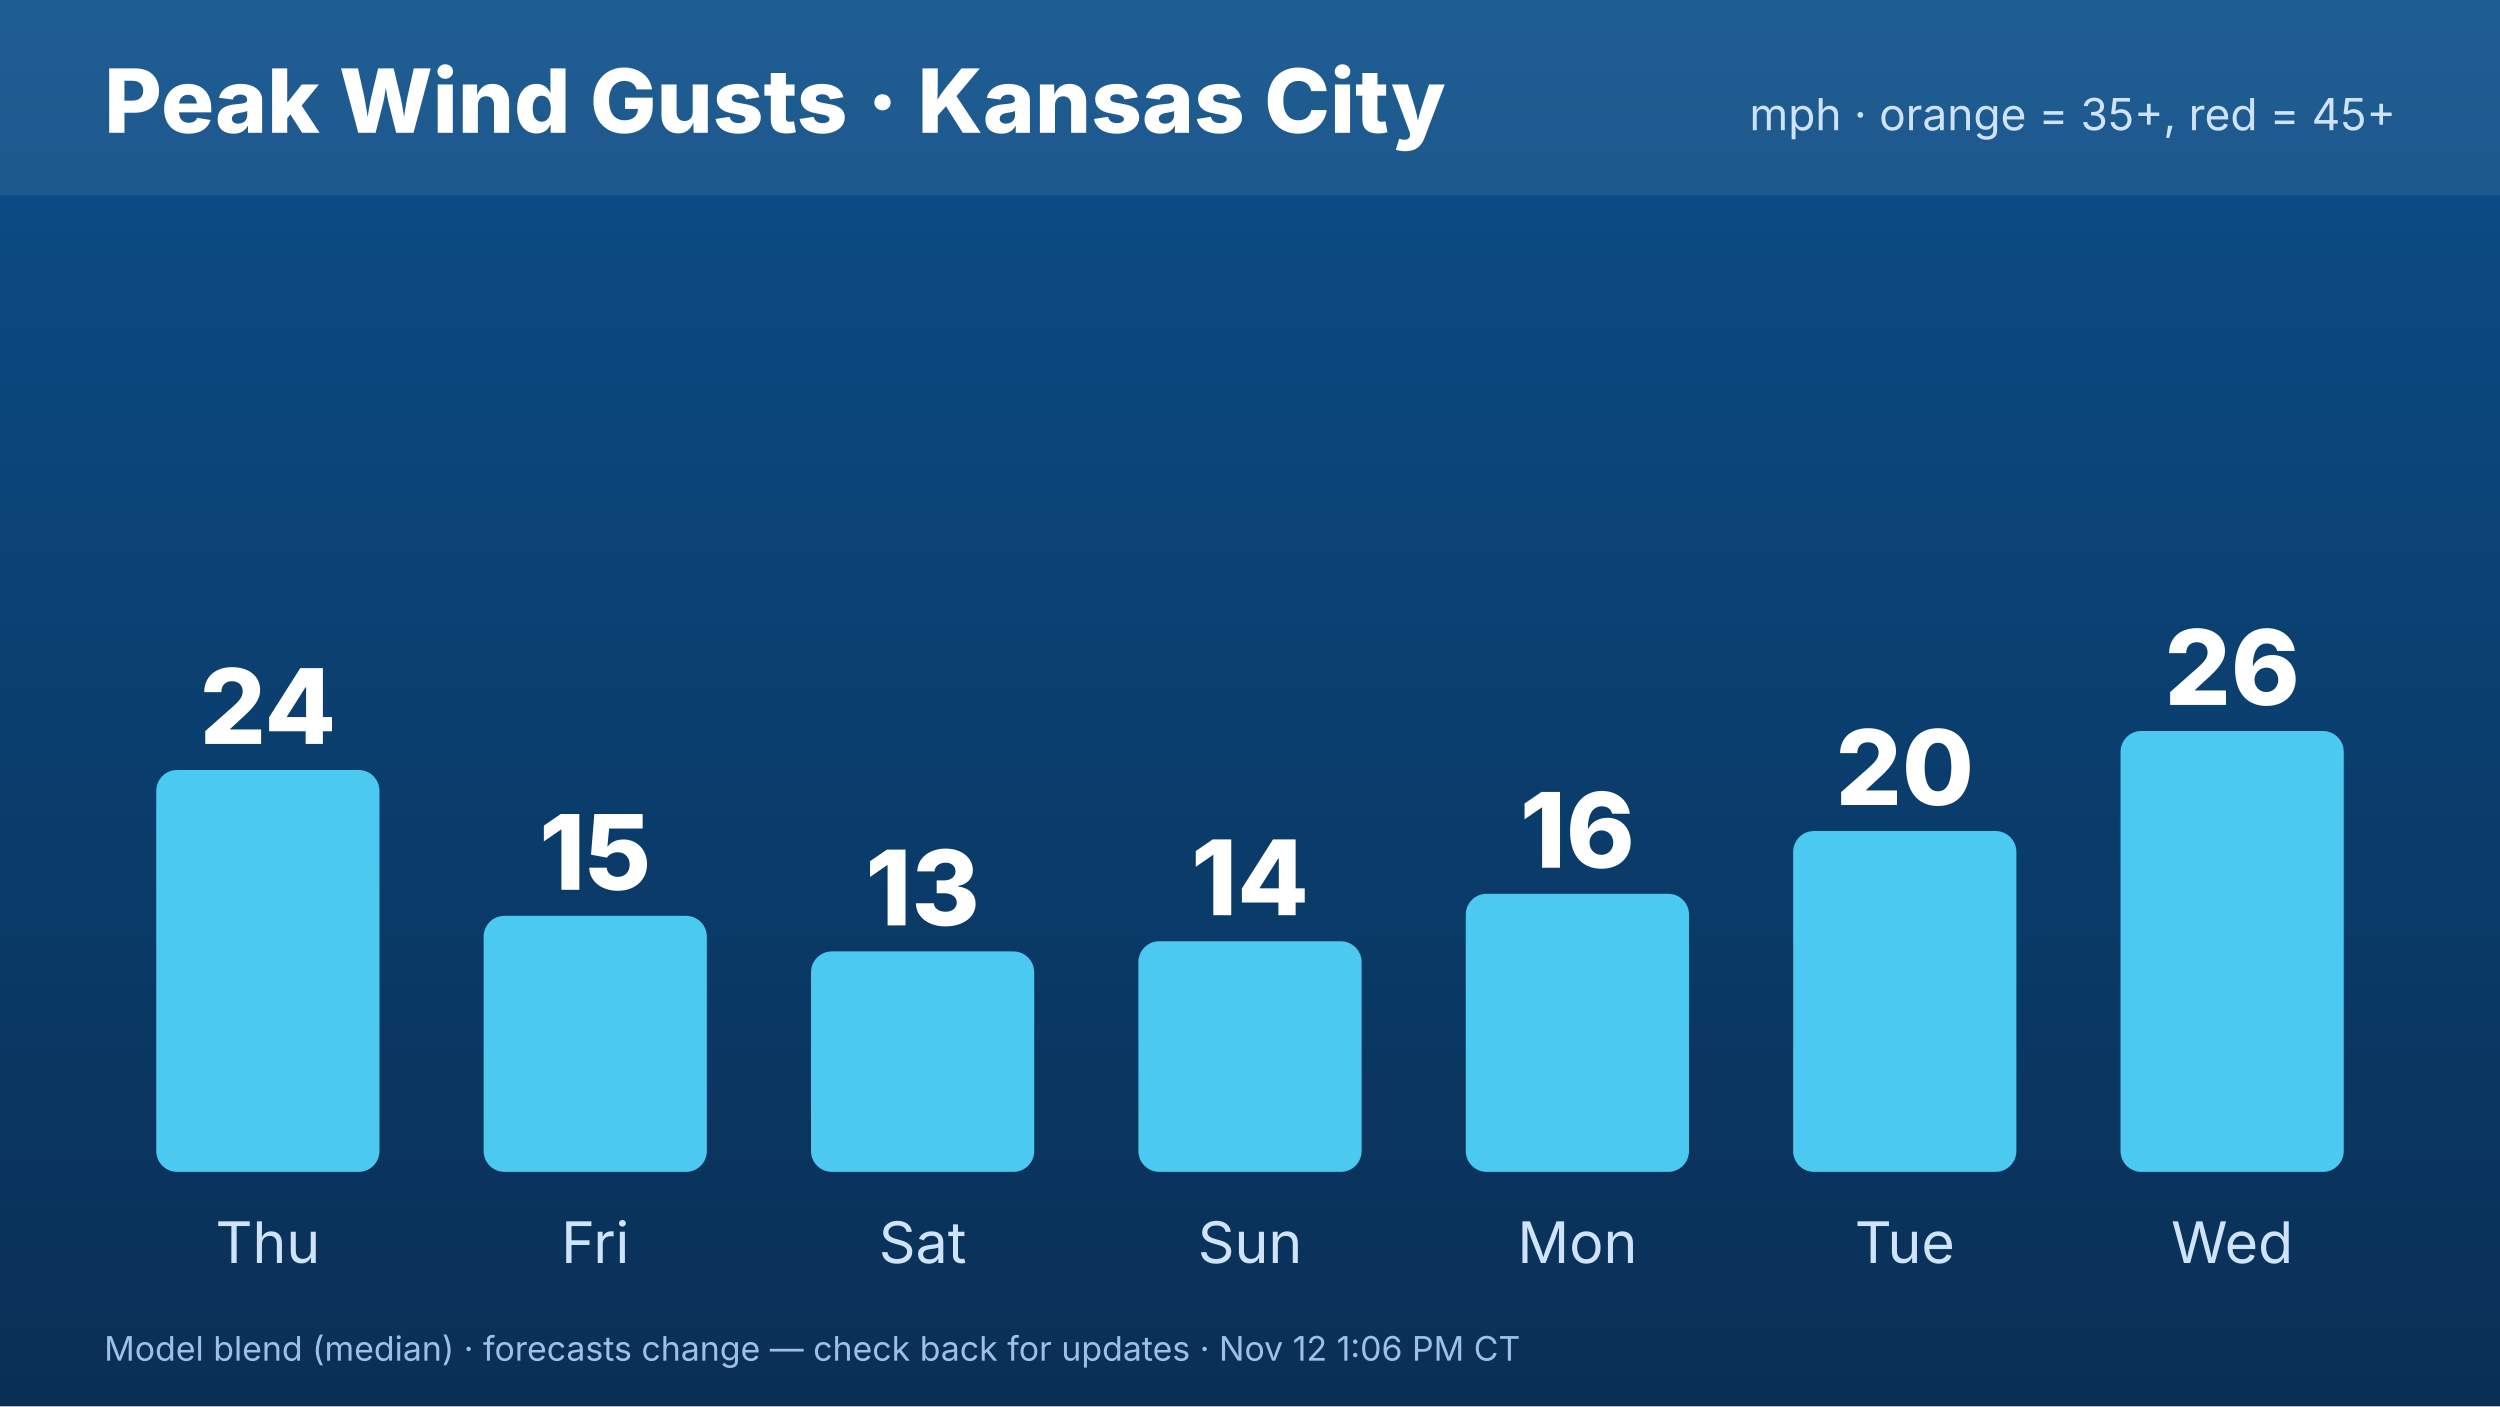
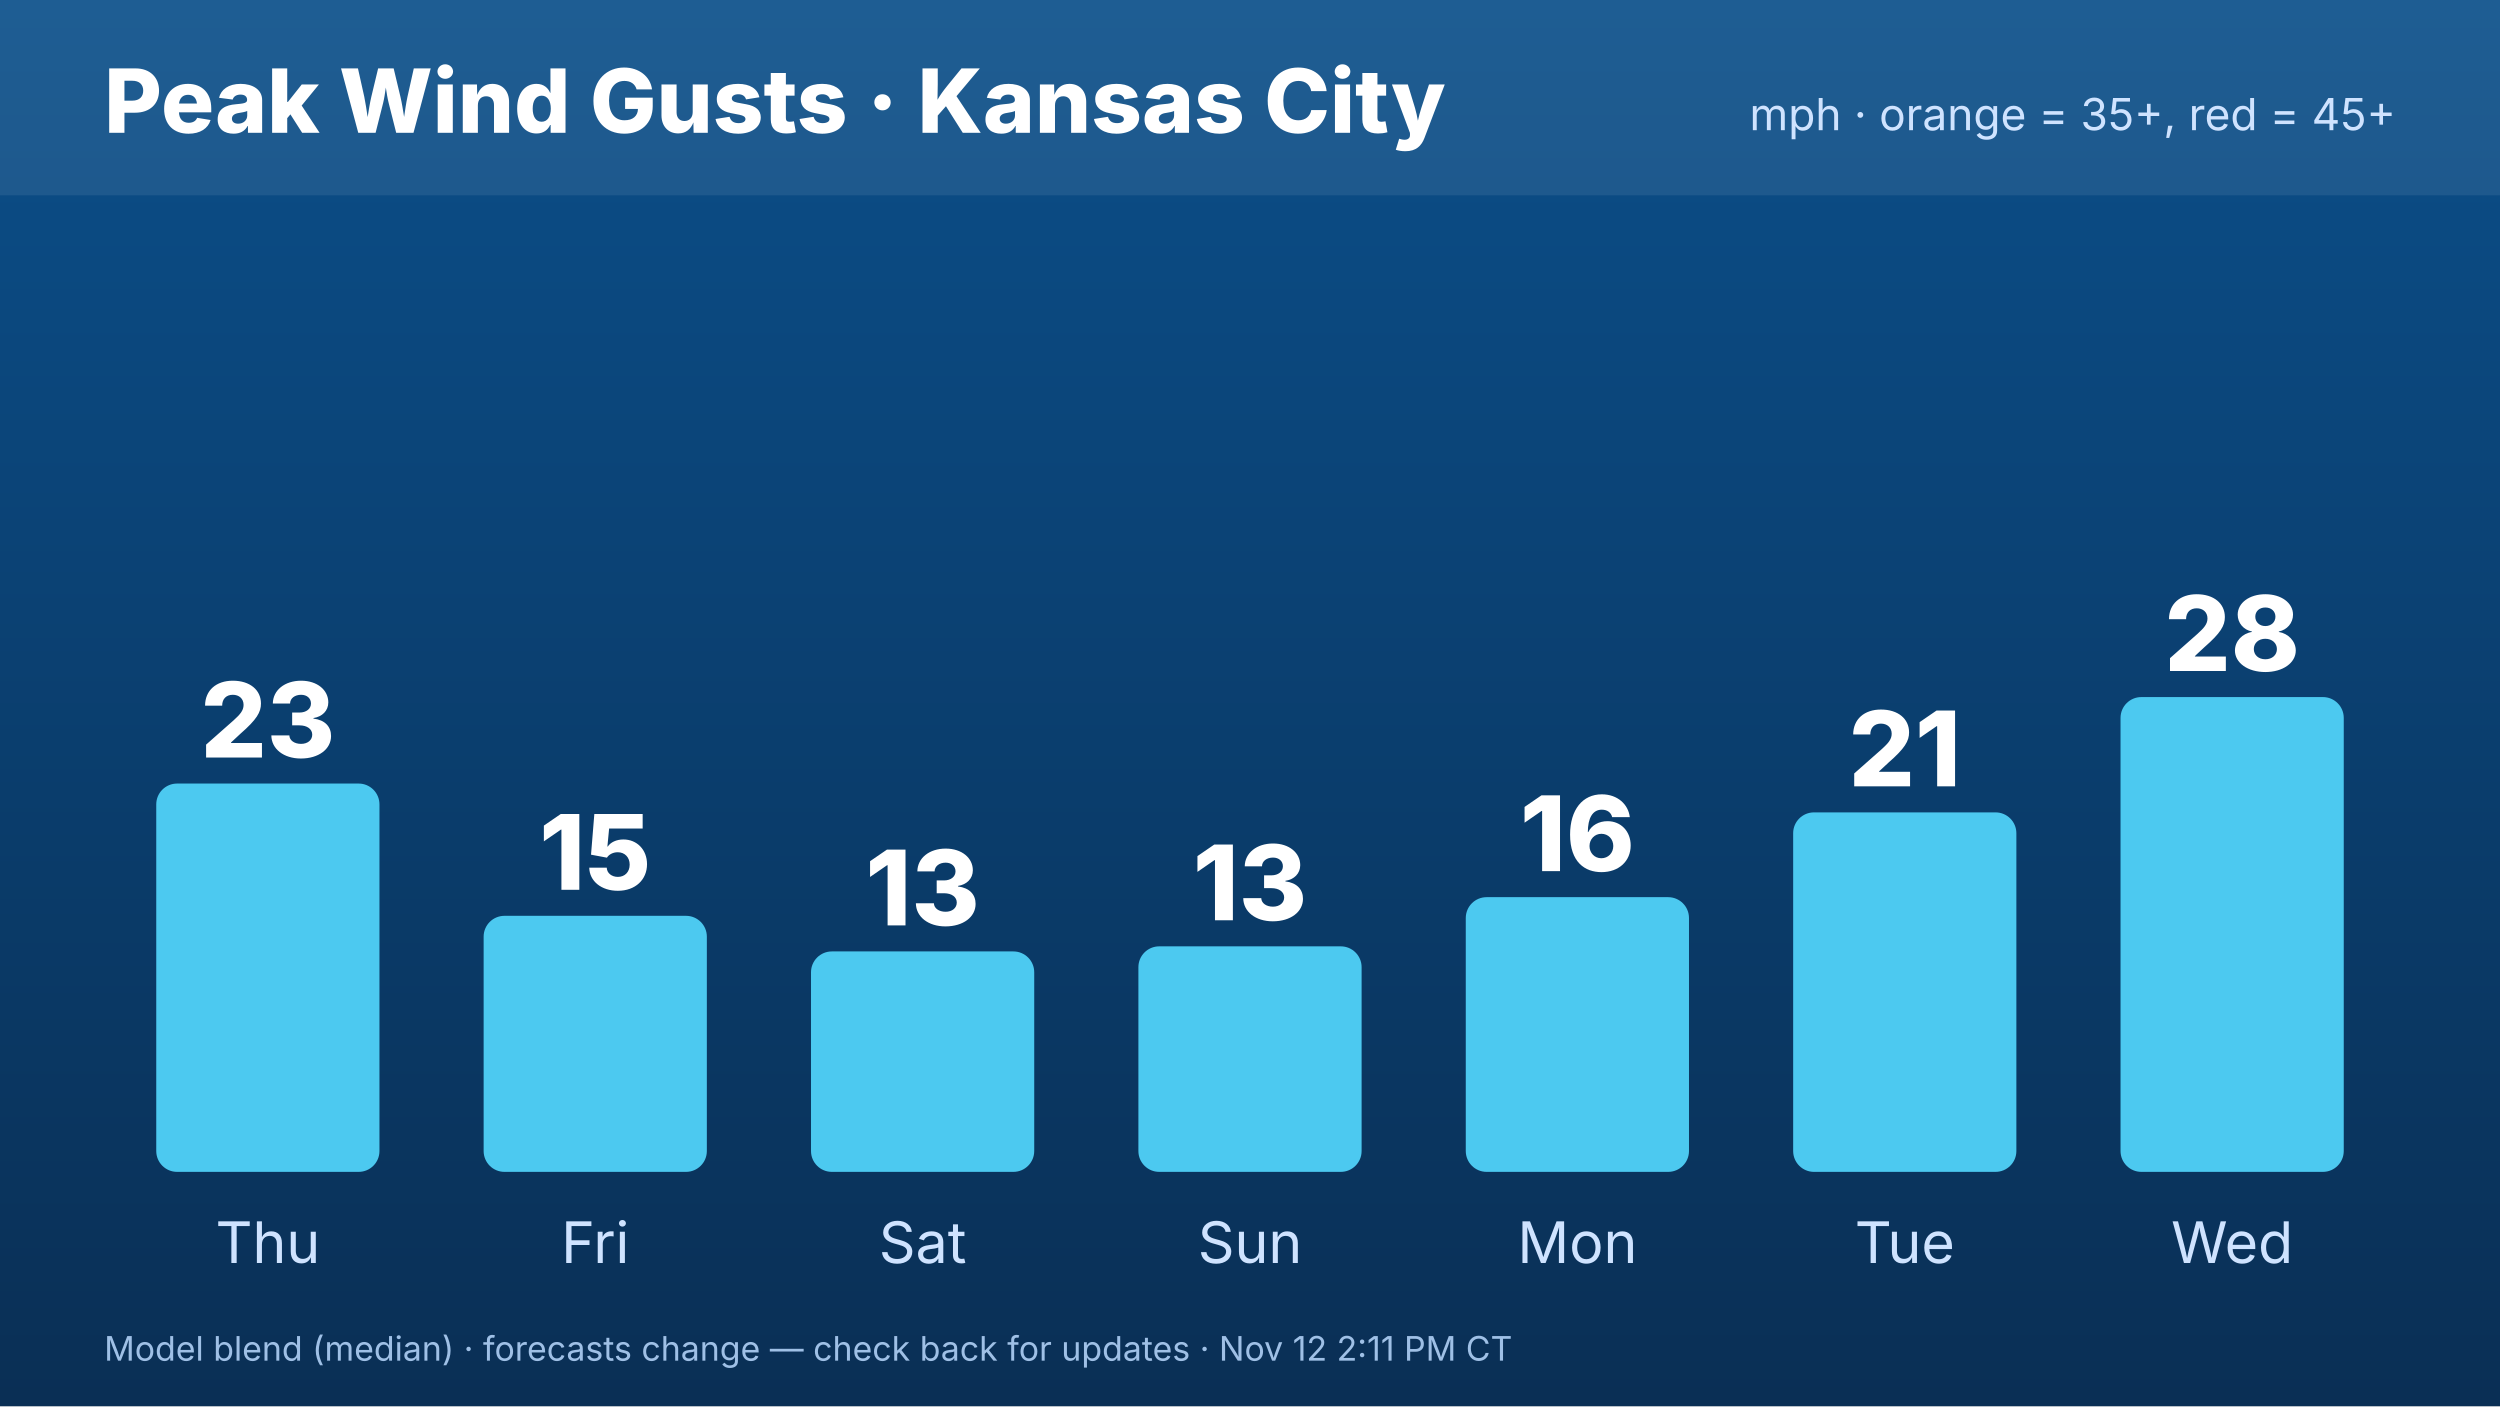
<svg xmlns="http://www.w3.org/2000/svg" width="1920" height="1080" viewBox="0 0 1920 1080" font-family="Inter,Helvetica,Arial,sans-serif">
  <defs>
    <linearGradient id="bg" x1="0" y1="0" x2="0" y2="1">
      <stop offset="0" stop-color="#0b4f8a" />
      <stop offset="1" stop-color="#0a2f55" />
    </linearGradient>
  </defs>
  <rect width="1920" height="1080" fill="url(#bg)" />
  <rect x="0" y="0" width="1920" height="150" fill="#ffffff" opacity=".08" />
  <text x="80" y="102" font-size="68" font-weight="800" fill="#fff">Peak Wind Gusts · Kansas City</text>
  <text x="1840" y="100" font-size="34" fill="#cfe3ff" text-anchor="end">mph · orange = 35+, red = 45+</text>
-   <rect x="120.0" y="591.349" width="171.429" height="308.651" rx="16" fill="#4cc9f0" />
-   <text x="205.714" y="571.349" font-size="80" font-weight="800" fill="#fff" text-anchor="middle">24</text>
+   <rect x="120.0" y="601.767" width="171.429" height="298.233" rx="16" fill="#4cc9f0" />
+   <text x="205.714" y="581.767" font-size="80" font-weight="800" fill="#fff" text-anchor="middle">23</text>
  <text x="205.714" y="970" font-size="44" fill="#cfe3ff" text-anchor="middle">Thu</text>
  <rect x="371.429" y="703.349" width="171.429" height="196.651" rx="16" fill="#4cc9f0" />
  <text x="457.143" y="683.349" font-size="80" font-weight="800" fill="#fff" text-anchor="middle">15</text>
  <text x="457.143" y="970" font-size="44" fill="#cfe3ff" text-anchor="middle">Fri</text>
  <rect x="622.857" y="730.698" width="171.429" height="169.302" rx="16" fill="#4cc9f0" />
  <text x="708.571" y="710.698" font-size="80" font-weight="800" fill="#fff" text-anchor="middle">13</text>
  <text x="708.571" y="970" font-size="44" fill="#cfe3ff" text-anchor="middle">Sat</text>
-   <rect x="874.286" y="722.884" width="171.429" height="177.116" rx="16" fill="#4cc9f0" />
-   <text x="960" y="702.884" font-size="80" font-weight="800" fill="#fff" text-anchor="middle">14</text>
+   <rect x="874.286" y="726.791" width="171.429" height="173.209" rx="16" fill="#4cc9f0" />
+   <text x="960" y="706.791" font-size="80" font-weight="800" fill="#fff" text-anchor="middle">13</text>
  <text x="960" y="970" font-size="44" fill="#cfe3ff" text-anchor="middle">Sun</text>
-   <rect x="1125.714" y="686.419" width="171.429" height="213.581" rx="16" fill="#4cc9f0" />
-   <text x="1211.429" y="666.419" font-size="80" font-weight="800" fill="#fff" text-anchor="middle">16</text>
+   <rect x="1125.714" y="689.023" width="171.429" height="210.977" rx="16" fill="#4cc9f0" />
+   <text x="1211.429" y="669.023" font-size="80" font-weight="800" fill="#fff" text-anchor="middle">16</text>
  <text x="1211.429" y="970" font-size="44" fill="#cfe3ff" text-anchor="middle">Mon</text>
-   <rect x="1377.143" y="638.233" width="171.429" height="261.767" rx="16" fill="#4cc9f0" />
-   <text x="1462.857" y="618.233" font-size="80" font-weight="800" fill="#fff" text-anchor="middle">20</text>
+   <rect x="1377.143" y="623.907" width="171.429" height="276.093" rx="16" fill="#4cc9f0" />
+   <text x="1462.857" y="603.907" font-size="80" font-weight="800" fill="#fff" text-anchor="middle">21</text>
  <text x="1462.857" y="970" font-size="44" fill="#cfe3ff" text-anchor="middle">Tue</text>
-   <rect x="1628.571" y="561.395" width="171.429" height="338.605" rx="16" fill="#4cc9f0" />
-   <text x="1714.286" y="541.395" font-size="80" font-weight="800" fill="#fff" text-anchor="middle">26</text>
+   <rect x="1628.571" y="535.349" width="171.429" height="364.651" rx="16" fill="#4cc9f0" />
+   <text x="1714.286" y="515.349" font-size="80" font-weight="800" fill="#fff" text-anchor="middle">28</text>
  <text x="1714.286" y="970" font-size="44" fill="#cfe3ff" text-anchor="middle">Wed</text>
-   <text x="80" y="1045" font-size="26" fill="#9fc0e6">Model blend (median) · forecasts change — check back for updates · Nov 12 1:06 PM CT</text>
+   <text x="80" y="1045" font-size="26" fill="#9fc0e6">Model blend (median) · forecasts change — check back for updates · Nov 12 2:11 PM CT</text>
</svg>
